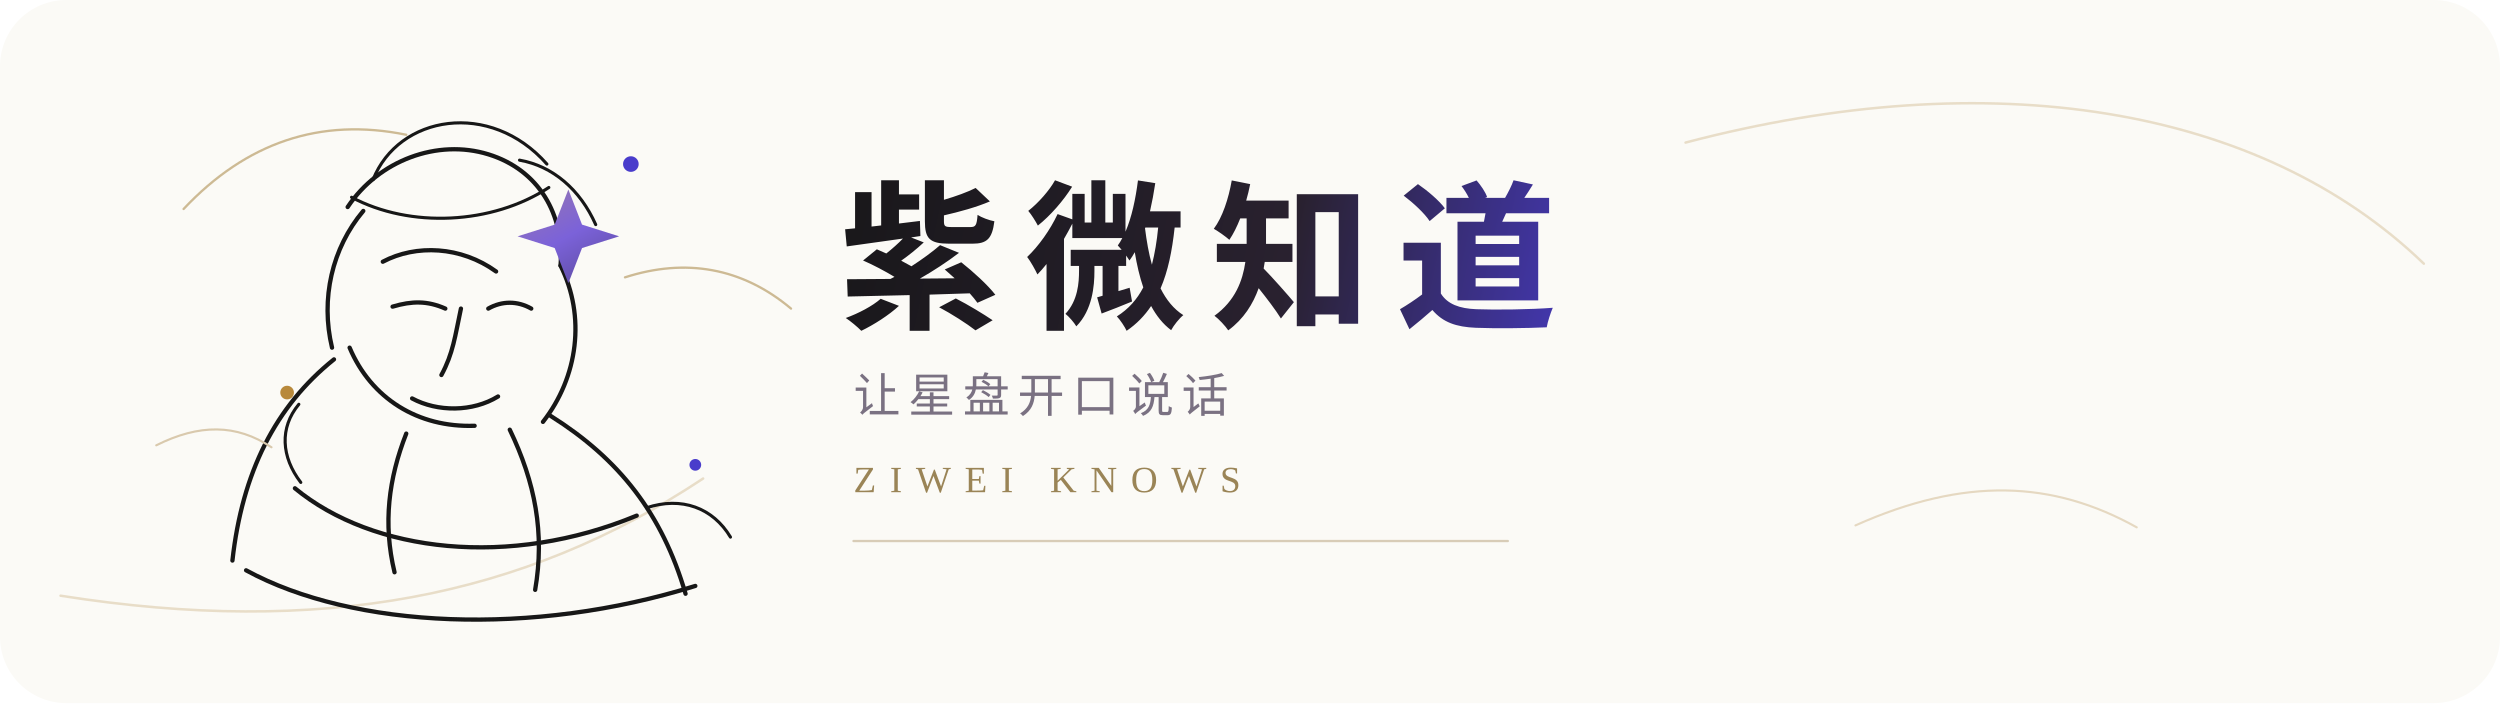
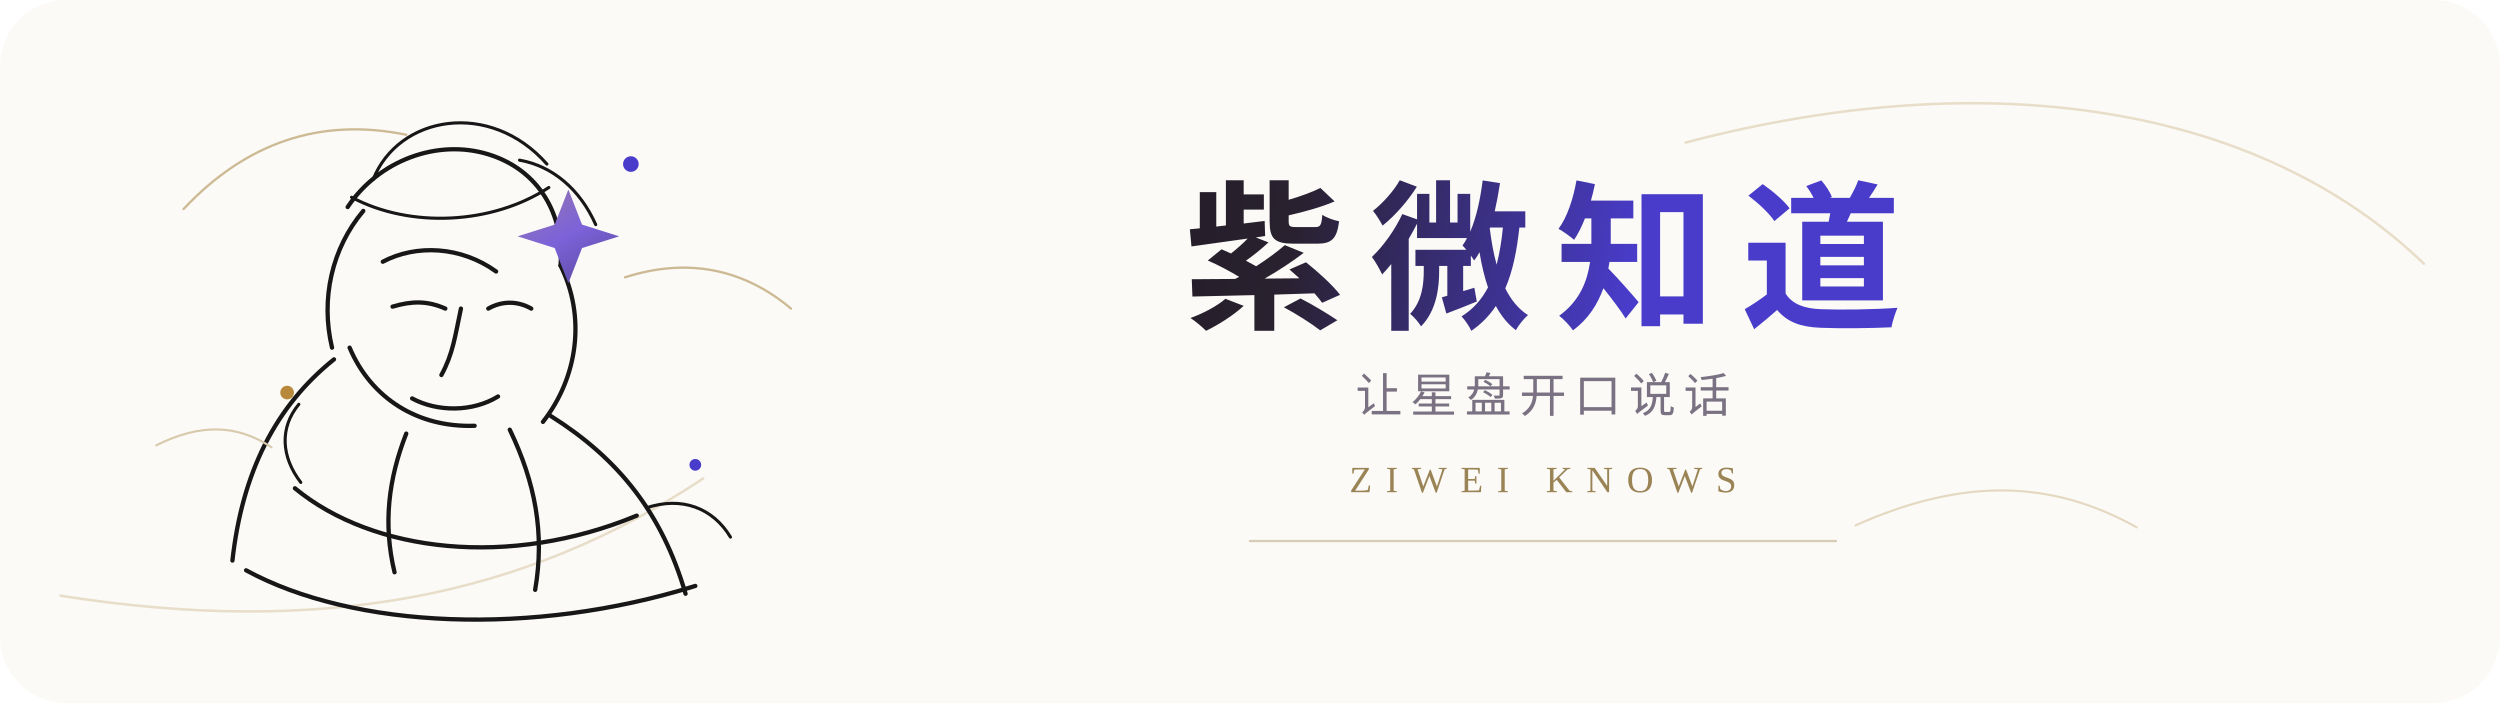
<svg xmlns="http://www.w3.org/2000/svg" width="1280" height="360" viewBox="0 0 1280 360" fill="none" role="img" aria-labelledby="title desc">
  <defs>
    <linearGradient id="ink" x1="367" y1="126" x2="820" y2="222" gradientUnits="userSpaceOnUse">
      <stop stop-color="#151515" />
      <stop offset="0.62" stop-color="#29212F" />
      <stop offset="1" stop-color="#493CCB" />
    </linearGradient>
    <linearGradient id="star" x1="168" y1="63" x2="263" y2="238" gradientUnits="userSpaceOnUse">
      <stop stop-color="#D8A94E" />
      <stop offset="0.55" stop-color="#7B62D9" />
      <stop offset="1" stop-color="#1F1B2A" />
    </linearGradient>
  </defs>
  <rect width="1280" height="360" rx="34" fill="#FBFAF6" />
  <path d="M31 305C164 326 268 306 360 245" stroke="#E8DDC8" stroke-width="1.3" stroke-linecap="round" />
  <path d="M863 73C1019 32 1157 54 1241 135" stroke="#E8DDC8" stroke-width="1.3" stroke-linecap="round" />
  <path d="M950 269C1006 244 1051 246 1094 270" stroke="#E5D8C1" stroke-width="1.1" stroke-linecap="round" />
  <g stroke="#171717" stroke-width="2.2" stroke-linecap="round" stroke-linejoin="round">
    <path d="M178 106C194 82 224 71 250 79C276 87 289 110 287 136" />
    <path d="M186 108C170 127 164 153 170 178" />
    <path d="M287 136C300 162 296 193 278 216" />
    <path d="M179 178C190 204 214 219 243 218" />
    <path d="M196 134C213 125 236 126 254 139" />
    <path d="M201 157C211 154 219 154 228 158" />
    <path d="M250 158C257 154 265 154 272 158" />
    <path d="M236 158C233 172 232 181 226 192" />
    <path d="M211 204C224 211 242 211 255 203" />
    <path d="M171 184C141 208 124 242 119 287" />
    <path d="M282 213C317 235 339 263 351 304" />
    <path d="M151 250C191 283 261 291 326 264" />
    <path d="M126 292C181 322 273 326 356 300" />
    <path d="M208 222C199 245 196 268 202 293" />
    <path d="M261 220C274 247 279 273 274 302" />
  </g>
  <g stroke="#171717" stroke-width="1.6" stroke-linecap="round" stroke-linejoin="round">
    <path d="M180 101C210 117 252 115 281 96" />
    <path d="M191 92C204 59 251 51 280 84" />
    <path d="M266 82C283 85 297 97 305 115" />
    <path d="M154 247C144 234 143 219 153 207" />
    <path d="M331 260C349 254 365 260 374 275" />
  </g>
  <g>
    <path d="M291 97L298 115L317 121L298 127L291 145L284 127L265 121L284 115L291 97Z" fill="url(#star)" />
    <circle cx="323" cy="84" r="4" fill="#493CCB" />
    <circle cx="147" cy="201" r="3.5" fill="#B8893B" />
    <circle cx="356" cy="238" r="3" fill="#493CCB" />
    <path d="M94 107C126 73 164 60 208 69" stroke="#CDBA94" stroke-width="1.2" stroke-linecap="round" />
    <path d="M320 142C351 132 380 137 405 158" stroke="#CDBA94" stroke-width="1.2" stroke-linecap="round" />
    <path d="M80 228C102 217 121 217 139 229" stroke="#D9C9AD" stroke-width="1.1" stroke-linecap="round" />
  </g>
-   <g>
-     <text x="430" y="162" fill="url(#ink)" font-family="'Noto Serif SC', 'Source Han Serif SC', 'Songti SC', SimSun, serif" font-size="82" font-weight="700" letter-spacing="13">紫微知道</text>
-     <text x="437" y="211" fill="#7A7182" font-family="'Noto Sans SC', 'Microsoft YaHei', Arial, sans-serif" font-size="24" font-weight="400" letter-spacing="4">让星盘开口说话</text>
-     <text x="437" y="252" fill="#9A8456" font-family="Georgia, 'Times New Roman', serif" font-size="19" font-weight="400" letter-spacing="7">ZIWEI KNOWS</text>
-     <path d="M437 277H772" stroke="#D8CCB7" stroke-width="1.2" stroke-linecap="round" />
+   <g text-anchor="middle">
+     <text x="790" y="162" fill="url(#ink)" font-family="'Noto Serif SC', 'Source Han Serif SC', 'Songti SC', SimSun, serif" font-size="82" font-weight="700" letter-spacing="13">紫微知道</text>
+     <text x="790" y="211" fill="#7A7182" font-family="'Noto Sans SC', 'Microsoft YaHei', Arial, sans-serif" font-size="24" font-weight="400" letter-spacing="4">让星盘开口说话</text>
+     <text x="790" y="252" fill="#9A8456" font-family="Georgia, 'Times New Roman', serif" font-size="19" font-weight="400" letter-spacing="7">ZIWEI KNOWS</text>
+     <path d="M640 277H940" stroke="#D8CCB7" stroke-width="1.2" stroke-linecap="round" />
  </g>
</svg>
